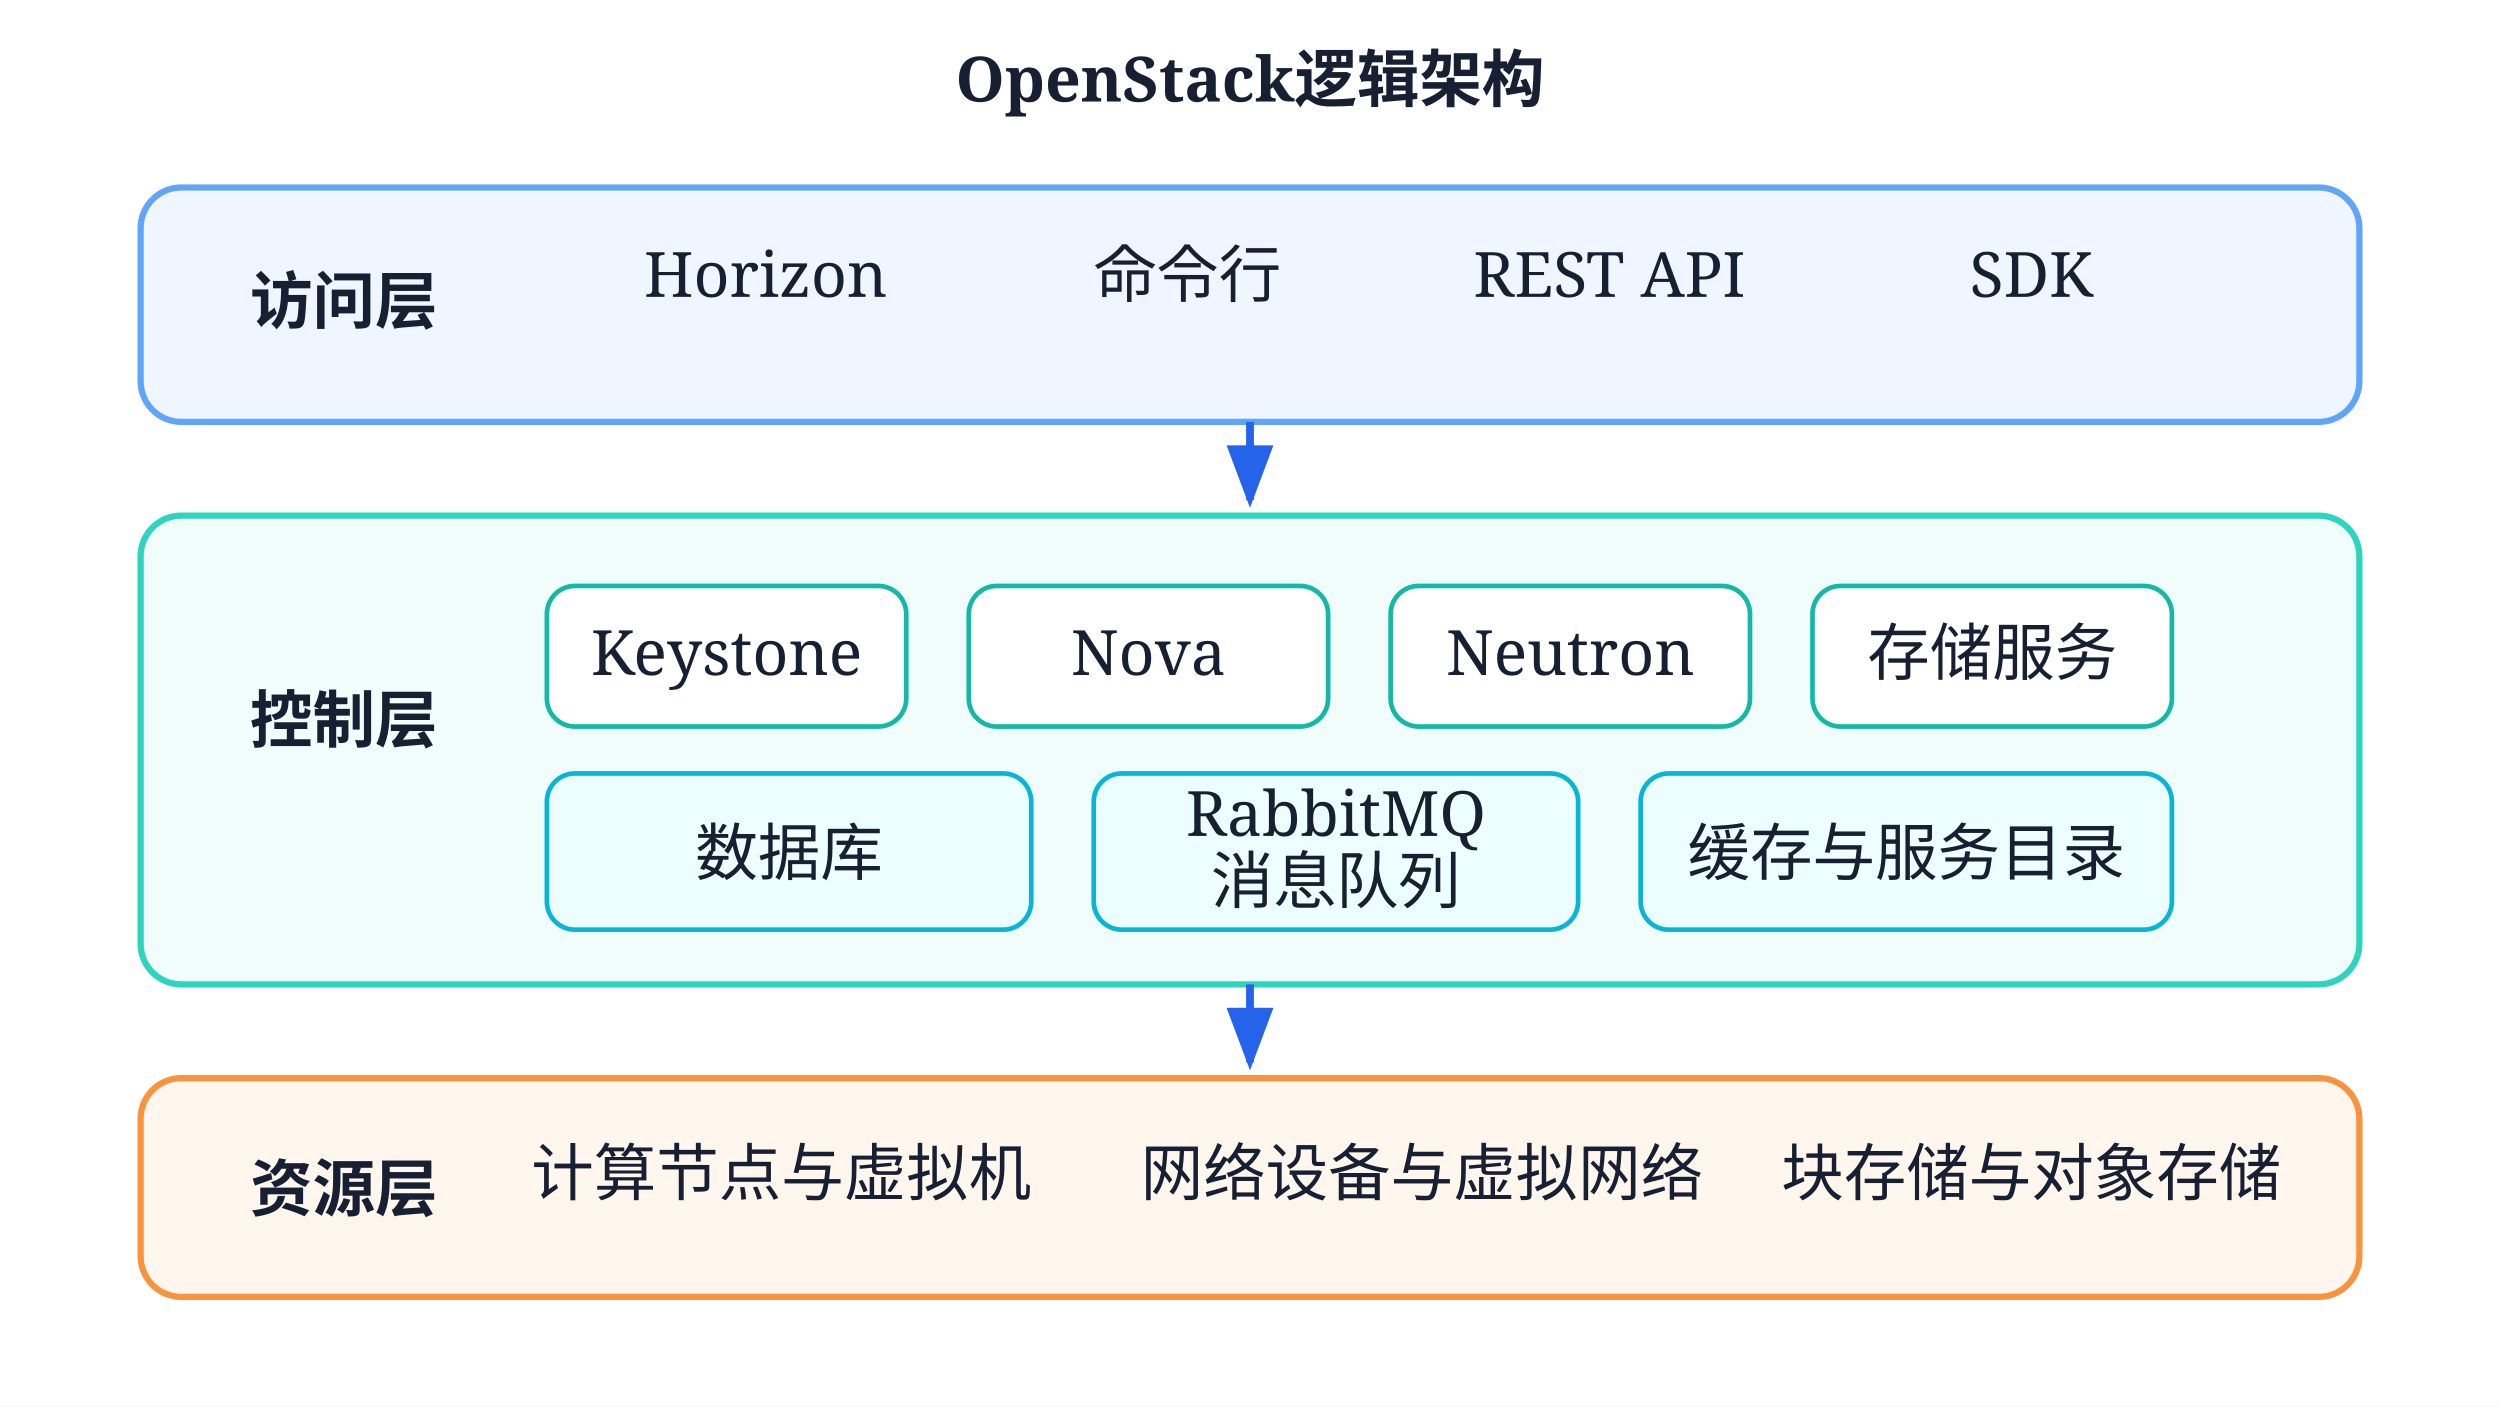
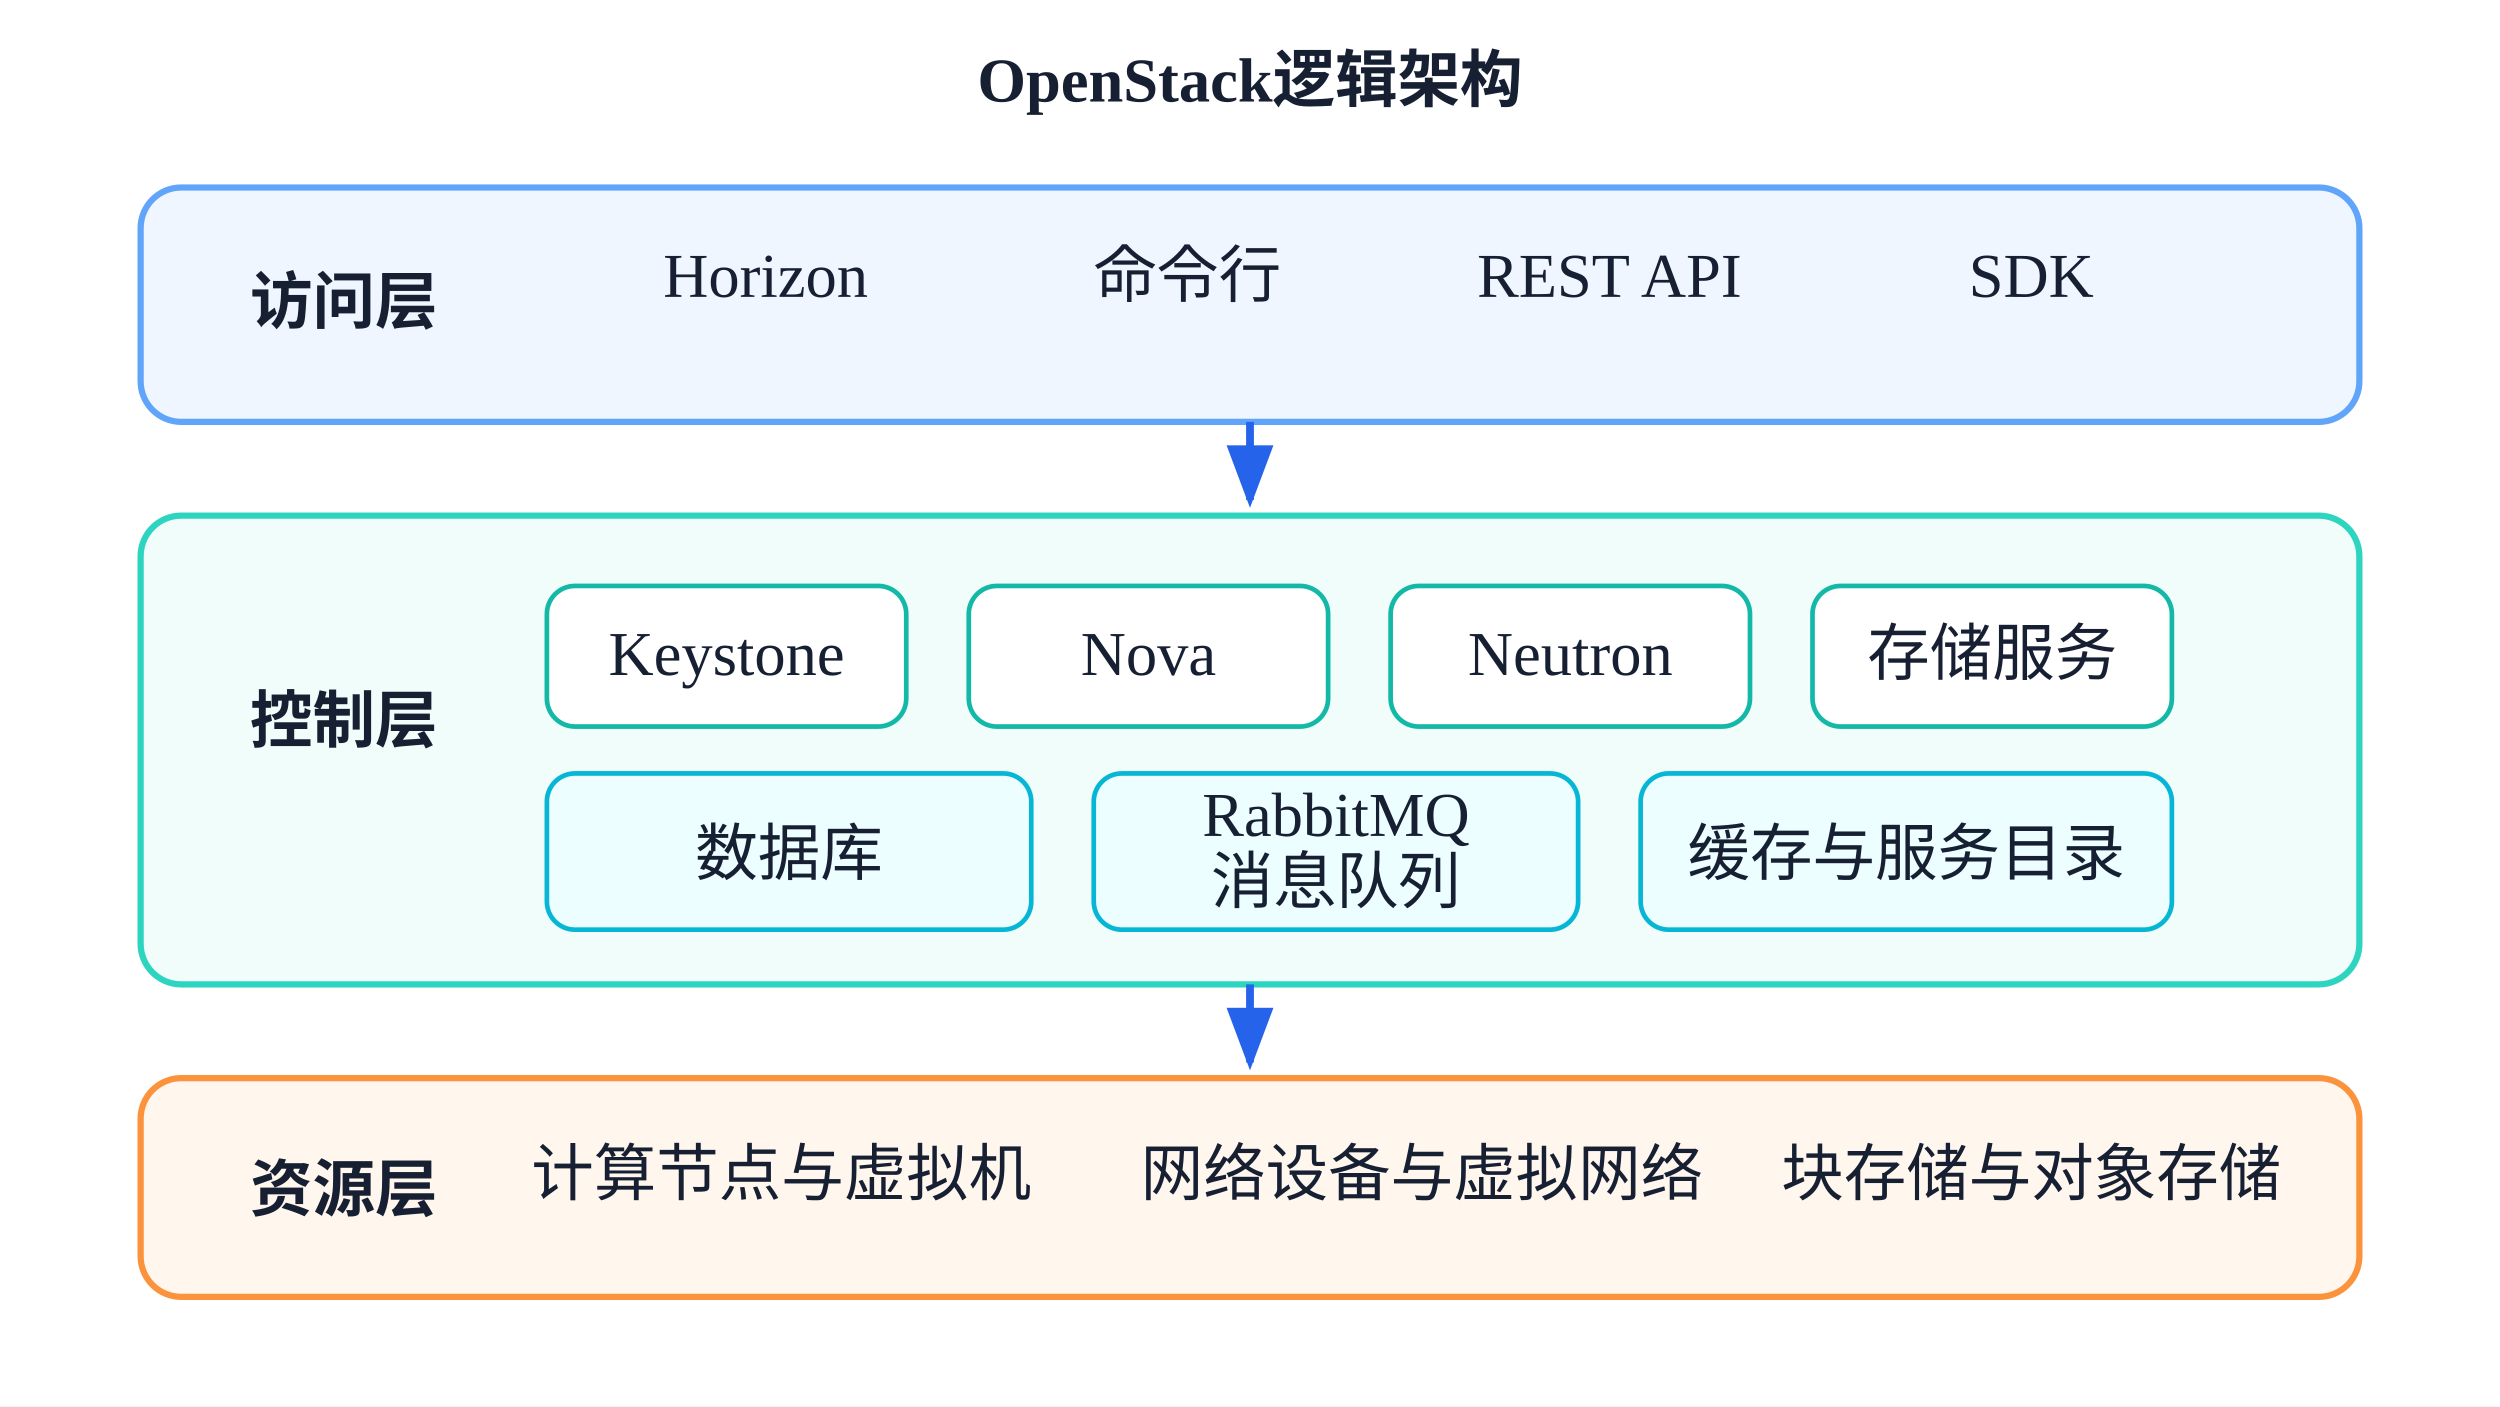
<svg xmlns="http://www.w3.org/2000/svg" viewBox="0 0 1600 900" width="1600" height="900">
-   <style>text{font-family:SimSun,'宋体',serif;font-size:40px;fill:#172033}.title{font-weight:700}</style>
+   <style>text{font-family:'Times New Roman',SimSun,'宋体',serif;font-size:40px;fill:#172033}.title{font-weight:700}</style>
  <defs>
    <marker id="a" markerWidth="8" markerHeight="6" refX="7" refY="3" orient="auto">
      <polygon points="0 0,8 3,0 6" fill="#2563eb" />
    </marker>
  </defs>
  <rect width="1600" height="900" fill="#ffffff" />
  <text x="800" y="65" text-anchor="middle" font-size="52" class="title">OpenStack逻辑架构</text>
  <rect x="90" y="120" width="1420" height="150" rx="26" fill="#eff6ff" stroke="#60a5fa" stroke-width="4" />
  <text x="220" y="207" text-anchor="middle" font-size="46" class="title">访问层</text>
  <g font-size="42">
    <text x="490" y="190" text-anchor="middle">Horizon</text>
    <text x="760" y="190" text-anchor="middle">命令行</text>
    <text x="1030" y="190" text-anchor="middle">REST API</text>
    <text x="1300" y="190" text-anchor="middle">SDK</text>
  </g>
  <rect x="90" y="330" width="1420" height="300" rx="26" fill="#f0fdfa" stroke="#2dd4bf" stroke-width="4" />
  <text x="220" y="475" text-anchor="middle" font-size="46" class="title">控制层</text>
  <g font-size="40" text-anchor="middle">
    <rect x="350" y="375" width="230" height="90" rx="18" fill="#ffffff" stroke="#14b8a6" stroke-width="3" />
    <text x="465" y="432">Keystone</text>
    <rect x="620" y="375" width="230" height="90" rx="18" fill="#ffffff" stroke="#14b8a6" stroke-width="3" />
    <text x="735" y="432">Nova</text>
    <rect x="890" y="375" width="230" height="90" rx="18" fill="#ffffff" stroke="#14b8a6" stroke-width="3" />
    <text x="1005" y="432">Neutron</text>
    <rect x="1160" y="375" width="230" height="90" rx="18" fill="#ffffff" stroke="#14b8a6" stroke-width="3" />
    <text x="1275" y="432">存储服务</text>
  </g>
  <g text-anchor="middle">
    <rect x="350" y="495" width="310" height="100" rx="18" fill="#ecfeff" stroke="#06b6d4" stroke-width="3" />
    <text x="505" y="560" font-size="40">数据库</text>
    <rect x="700" y="495" width="310" height="100" rx="18" fill="#ecfeff" stroke="#06b6d4" stroke-width="3" />
    <text x="855" y="535" font-size="38">RabbitMQ</text>
    <text x="855" y="578" font-size="38">消息队列</text>
    <rect x="1050" y="495" width="340" height="100" rx="18" fill="#ecfeff" stroke="#06b6d4" stroke-width="3" />
    <text x="1220" y="560" font-size="38">缓存与服务目录</text>
  </g>
  <rect x="90" y="690" width="1420" height="140" rx="26" fill="#fff7ed" stroke="#fb923c" stroke-width="4" />
  <text x="220" y="775" text-anchor="middle" font-size="46" class="title">资源层</text>
  <g font-size="42">
    <text x="500" y="765" text-anchor="middle">计算节点与虚拟机</text>
    <text x="910" y="765" text-anchor="middle">网络设备与虚拟网络</text>
    <text x="1300" y="765" text-anchor="middle">块存储与对象存储</text>
  </g>
  <g fill="none" stroke="#2563eb" stroke-width="5" marker-end="url(#a)">
    <path d="M800 270 V320" />
    <path d="M800 630 V680" />
  </g>
</svg>
